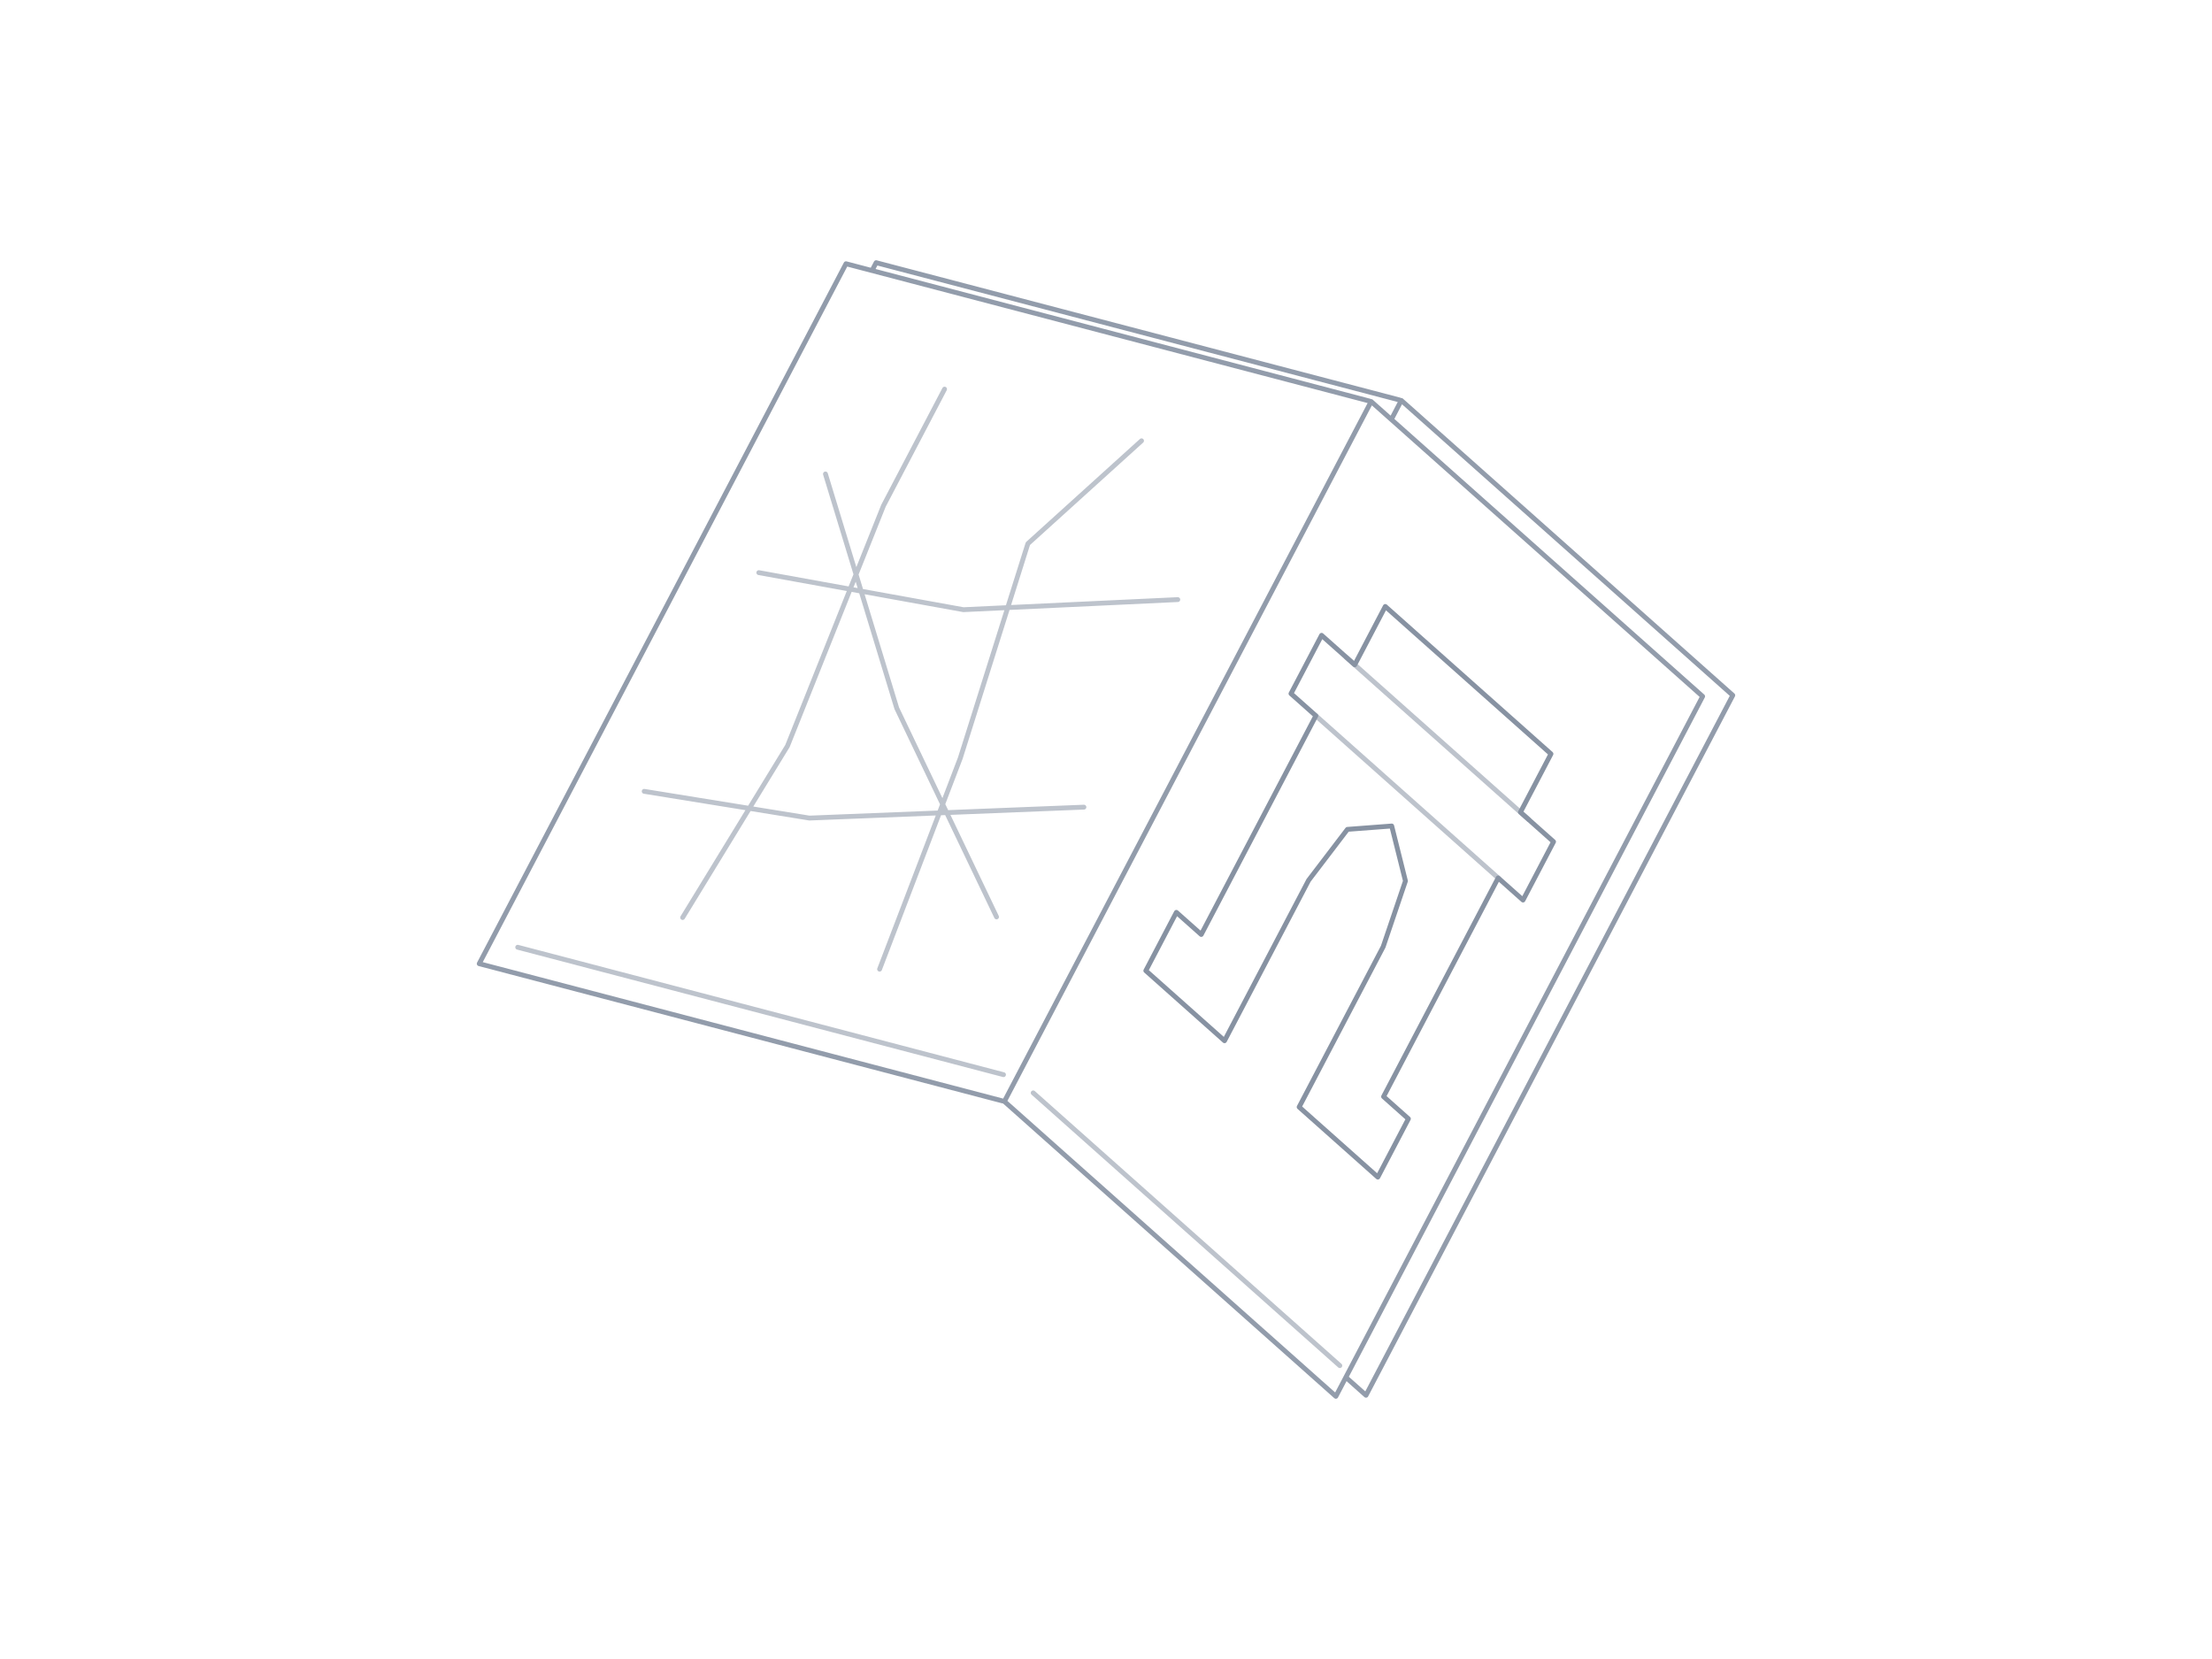
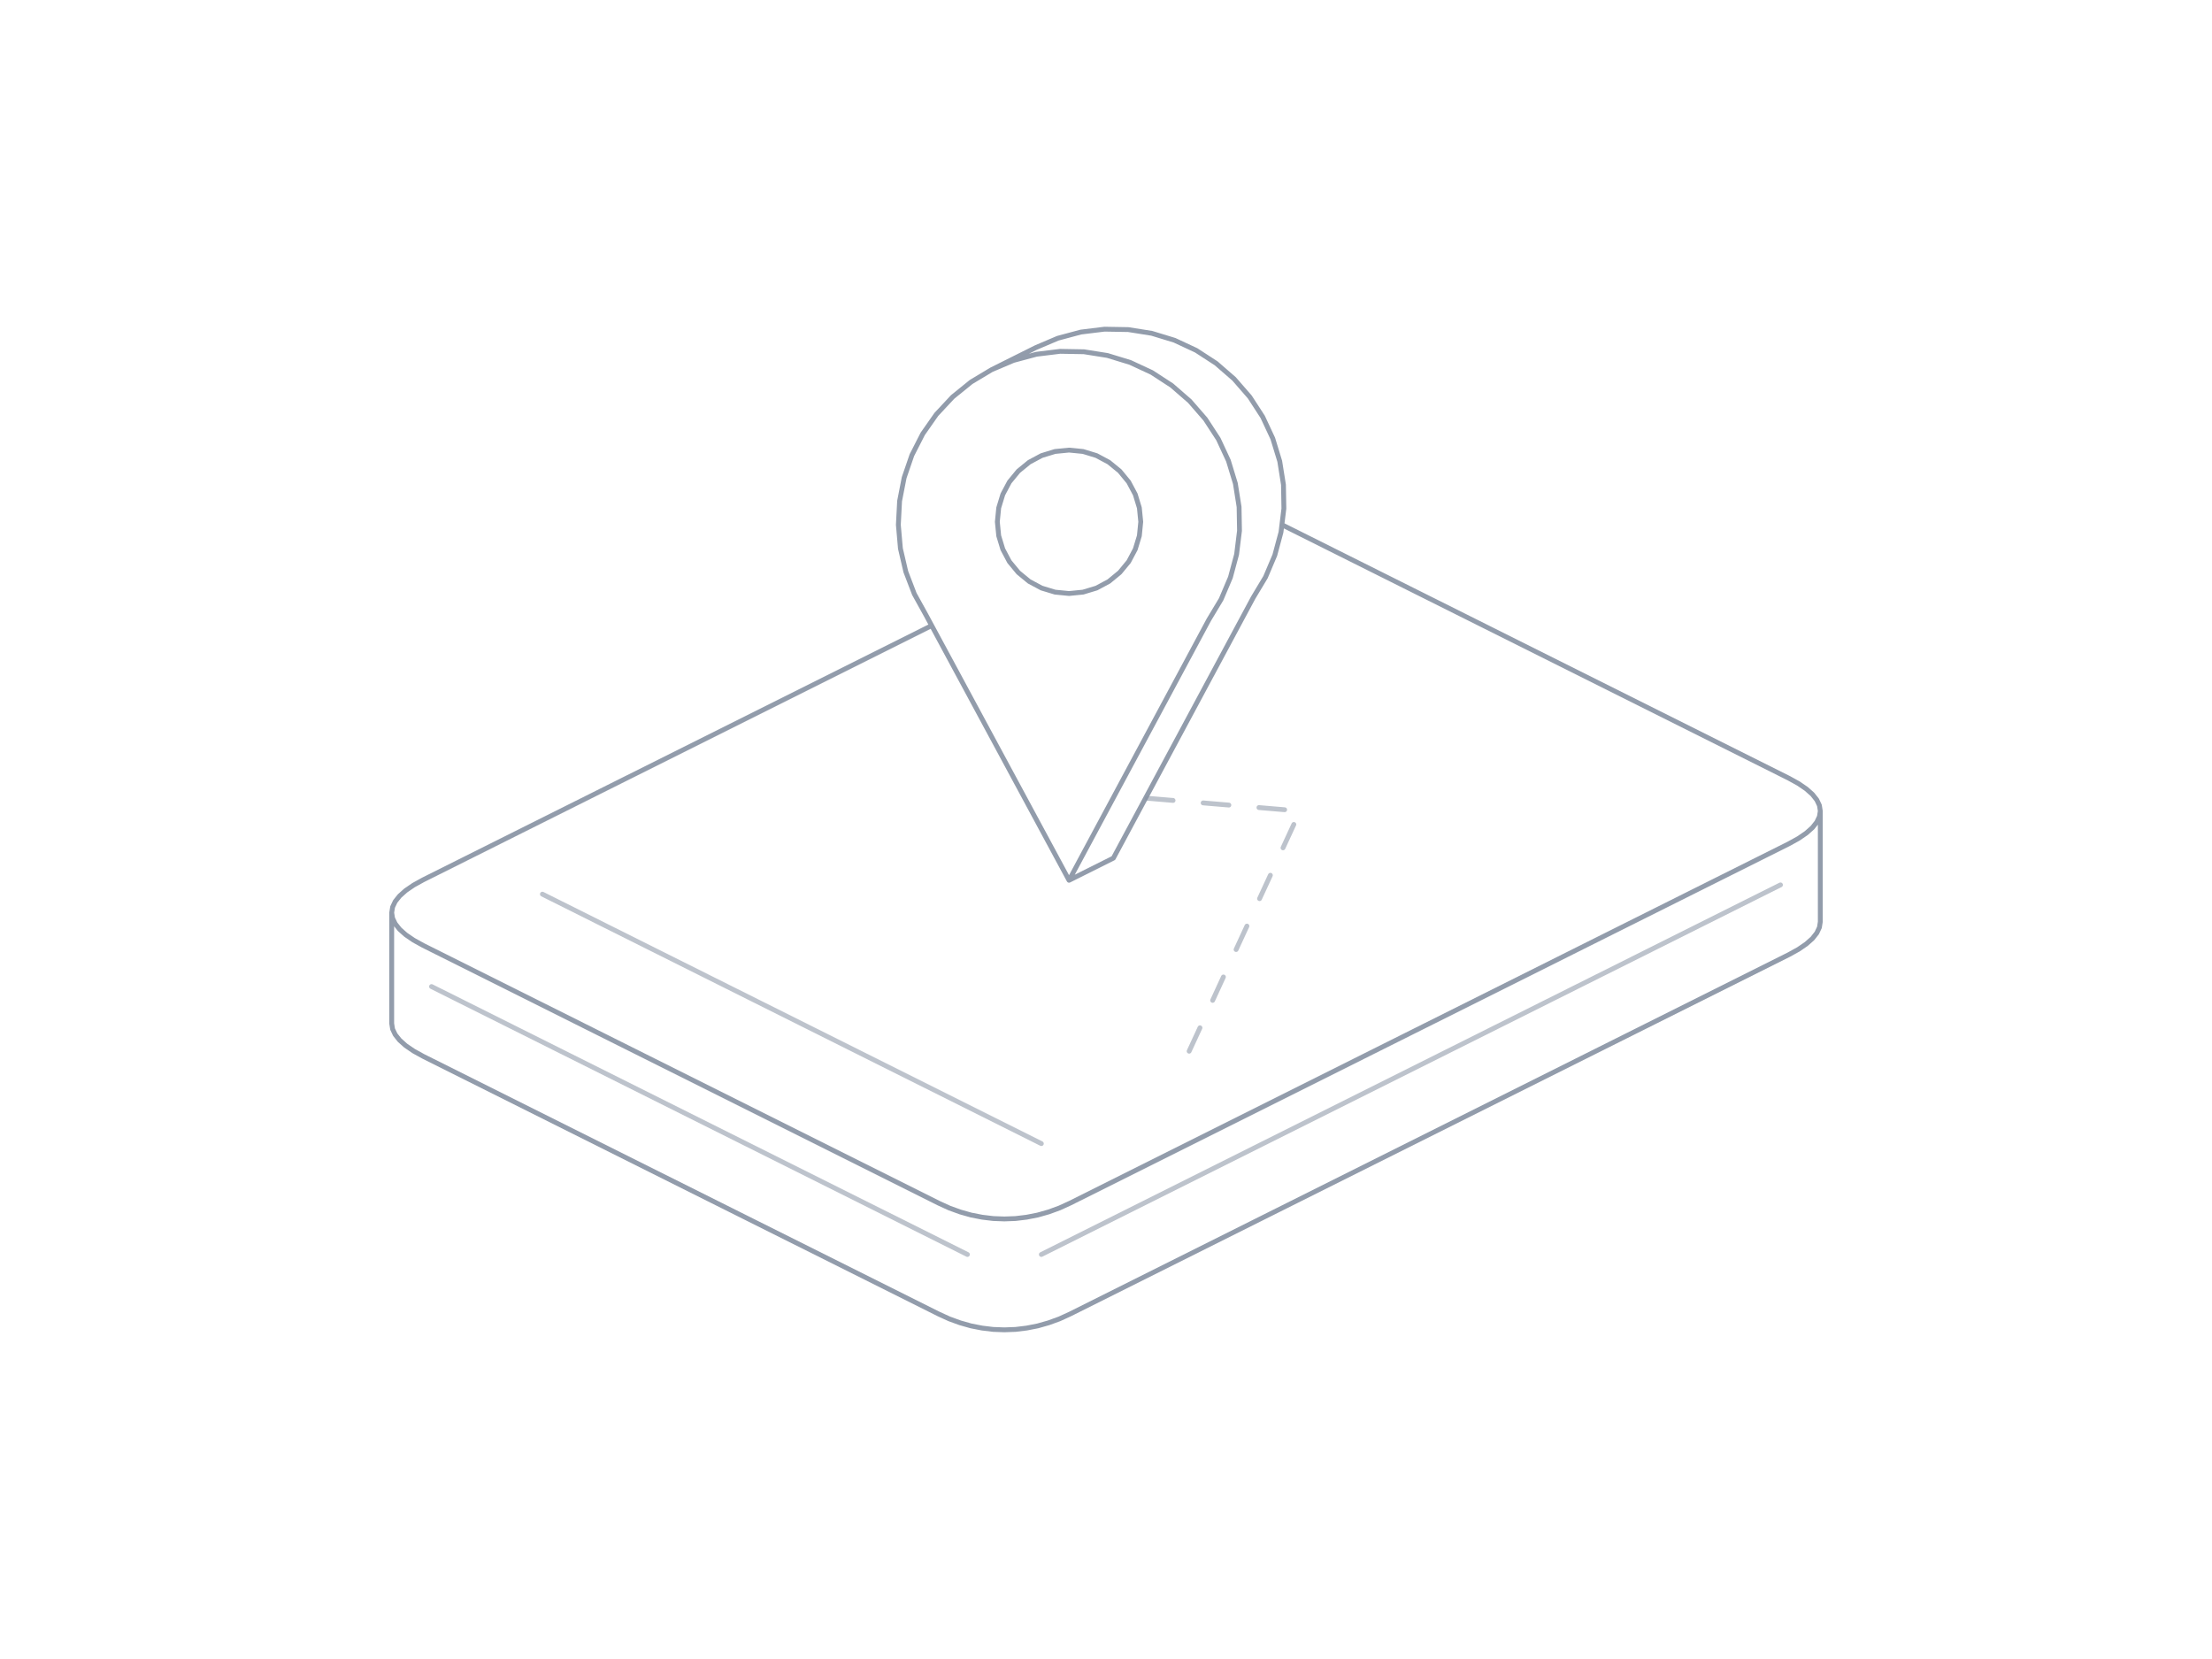
<svg xmlns="http://www.w3.org/2000/svg" viewBox="0 0 480 360" role="img" color="#8792a2" fill="none" stroke="currentColor" stroke-width="1.05" stroke-linecap="round" stroke-linejoin="round">
-   <path vector-effect="non-scaling-stroke" stroke-opacity=".55" d="M112.34,205.55 217.76,233.20 M224.20,237.15 290.74,296.34 M139.79,171.72 175.64,177.52 235.21,175.15 M164.66,124.26 209.06,132.30 255.58,130.11 M148.13,199.10 170.88,161.88 191.71,109.75 204.97,84.44 M190.87,210.31 208.38,164.52 223.05,117.97 247.71,95.65 M179.12,102.85 194.60,153.70 216.25,198.97 M285.54,155.32 325.10,190.51 M292.17,142.66 331.73,177.85" />
-   <path vector-effect="non-scaling-stroke" stroke-opacity=".9" d="M303.73,86.80 190.12,57.00 189.39,58.40 M103.99,209.12 217.62,238.92 M297.19,87.03 183.58,57.23 103.99,209.12 M292.31,299.11 296.42,302.77 376.01,150.88 304.08,86.89 302.09,90.70 M217.95,239.01 289.88,303.00 369.47,151.11 297.54,87.13 217.95,239.01" />
-   <path vector-effect="non-scaling-stroke" stroke-opacity="1" d="M248.64,210.64 255.27,197.98 260.67,202.78 285.54,155.32 280.14,150.52 286.78,137.86 293.97,144.26 300.60,131.60 336.56,163.59 329.93,176.25 337.12,182.65 330.49,195.31 325.10,190.51 300.23,237.97 305.62,242.77 298.99,255.43 281.91,240.23 300.15,205.43 304.98,191.17 302.00,179.24 292.39,179.97 283.96,191.03 265.72,225.84 248.64,210.64" />
+   <path vector-effect="non-scaling-stroke" stroke-opacity=".55" d="M386.36,192.02 225.97,272.22 M93.64,214.08 209.93,272.22 M248.97,173.22 254.55,173.69 M261.08,174.23 266.66,174.70 M273.19,175.24 278.77,175.71 M280.76,178.90 278.41,183.98 M275.67,189.93 273.32,195.01 M270.58,200.96 268.23,206.05 M265.48,212.00 263.14,217.08 M260.39,223.03 258.04,228.11 M117.70,194.03 225.97,248.16" />
+   <path vector-effect="non-scaling-stroke" stroke-opacity=".9" d="M88.04,193.24 86.71,194.43 85.76,195.62 85.19,196.83 85.00,198.04 85.00,222.10 85.19,223.31 85.76,224.51 86.71,225.71 88.04,226.90 89.75,228.07 91.83,229.22 203.71,285.15 206.01,286.20 208.35,287.05 210.72,287.72 213.12,288.19 215.53,288.48 217.95,288.57 220.36,288.48 222.77,288.19 225.17,287.72 227.54,287.05 229.88,286.20 232.18,285.15 388.17,207.16 390.25,206.01 391.96,204.84 393.29,203.66 394.24,202.46 394.81,201.25 395.00,200.04 395.00,175.98 394.81,174.77 394.24,173.57 393.29,172.37 391.96,171.19 390.25,170.02 388.17,168.87 278.50,114.03 M201.86,135.91 91.83,190.92 89.75,192.07 88.04,193.24 M388.17,168.87 390.25,170.02 391.96,171.19 393.29,172.37 394.24,173.57 394.81,174.77 395.00,175.98 394.81,177.19 394.24,178.40 393.29,179.60 391.96,180.78 390.25,181.95 388.17,183.10 232.18,261.09 229.88,262.14 227.54,262.99 225.17,263.66 222.77,264.13 220.36,264.42 217.95,264.51 215.53,264.42 213.12,264.13 210.72,263.66 208.35,262.99 206.01,262.14 203.71,261.09 91.83,205.16 89.75,204.01 88.04,202.84 86.71,201.65 85.76,200.45 85.19,199.25 85.00,198.04 85.19,196.83 85.76,195.62 86.71,194.43 88.04,193.24 89.75,192.07 91.83,190.92 201.86,135.91 M278.50,114.03 388.17,168.87 M229.54,73.40 224.79,75.42 215.16,80.23 210.73,82.89 206.72,86.14 203.19,89.92 200.23,94.15 197.88,98.76 196.20,103.65 195.21,108.72 194.94,113.88 195.39,119.03 196.56,124.06 198.41,128.89 200.91,133.41 231.98,191.02 241.60,186.21 271.95,129.67 274.61,125.24 276.63,120.48 277.97,115.49 278.60,110.36 278.51,105.19 277.70,100.09 276.19,95.15 274.00,90.46 271.19,86.13 267.80,82.23 263.90,78.84 259.56,76.02 254.88,73.84 249.94,72.33 244.83,71.52 239.67,71.43 234.54,72.06 229.54,73.40 M231.98,191.02 262.32,134.48 264.98,130.05 267.00,125.29 268.34,120.30 268.97,115.17 268.88,110.00 268.07,104.90 266.56,99.96 264.38,95.27 261.56,90.94 258.17,87.04 254.27,83.65 249.94,80.83 245.25,78.65 240.31,77.14 235.21,76.33 230.04,76.24 224.91,76.87 219.92,78.21 215.16,80.23 210.73,82.89 206.72,86.14 203.19,89.92 200.23,94.15 197.88,98.76 196.20,103.65 195.21,108.72 194.94,113.88 195.39,119.03 196.56,124.06 198.41,128.89 200.91,133.41 231.98,191.02 M247.54,113.23 247.24,110.20 246.35,107.28 244.92,104.59 242.98,102.23 240.62,100.30 237.93,98.86 235.02,97.97 231.98,97.67 228.94,97.97 226.03,98.86 223.34,100.30 220.98,102.23 219.04,104.59 217.61,107.28 216.72,110.20 216.42,113.23 216.72,116.27 217.61,119.19 219.04,121.88 220.98,124.23 223.34,126.17 226.03,127.61 228.94,128.49 231.98,128.79 235.02,128.49 237.93,127.61 240.62,126.17 242.98,124.23 244.92,121.88 246.35,119.19 247.24,116.27 247.54,113.23" />
</svg>
